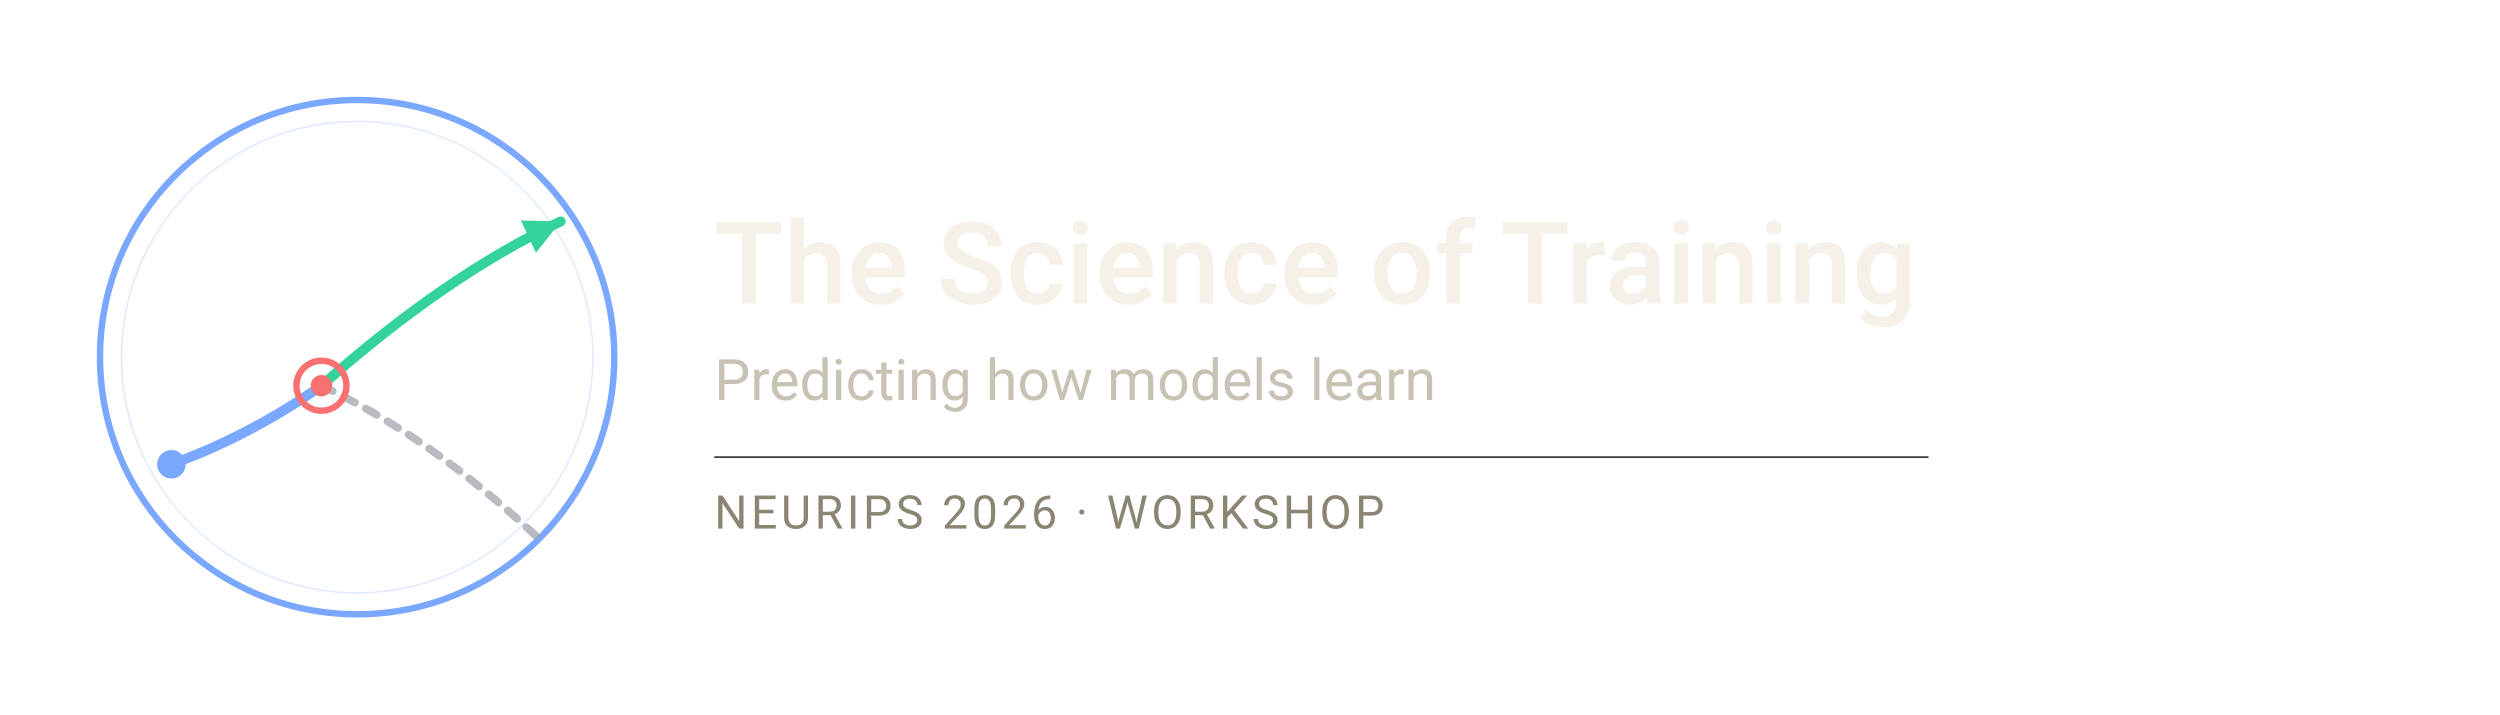
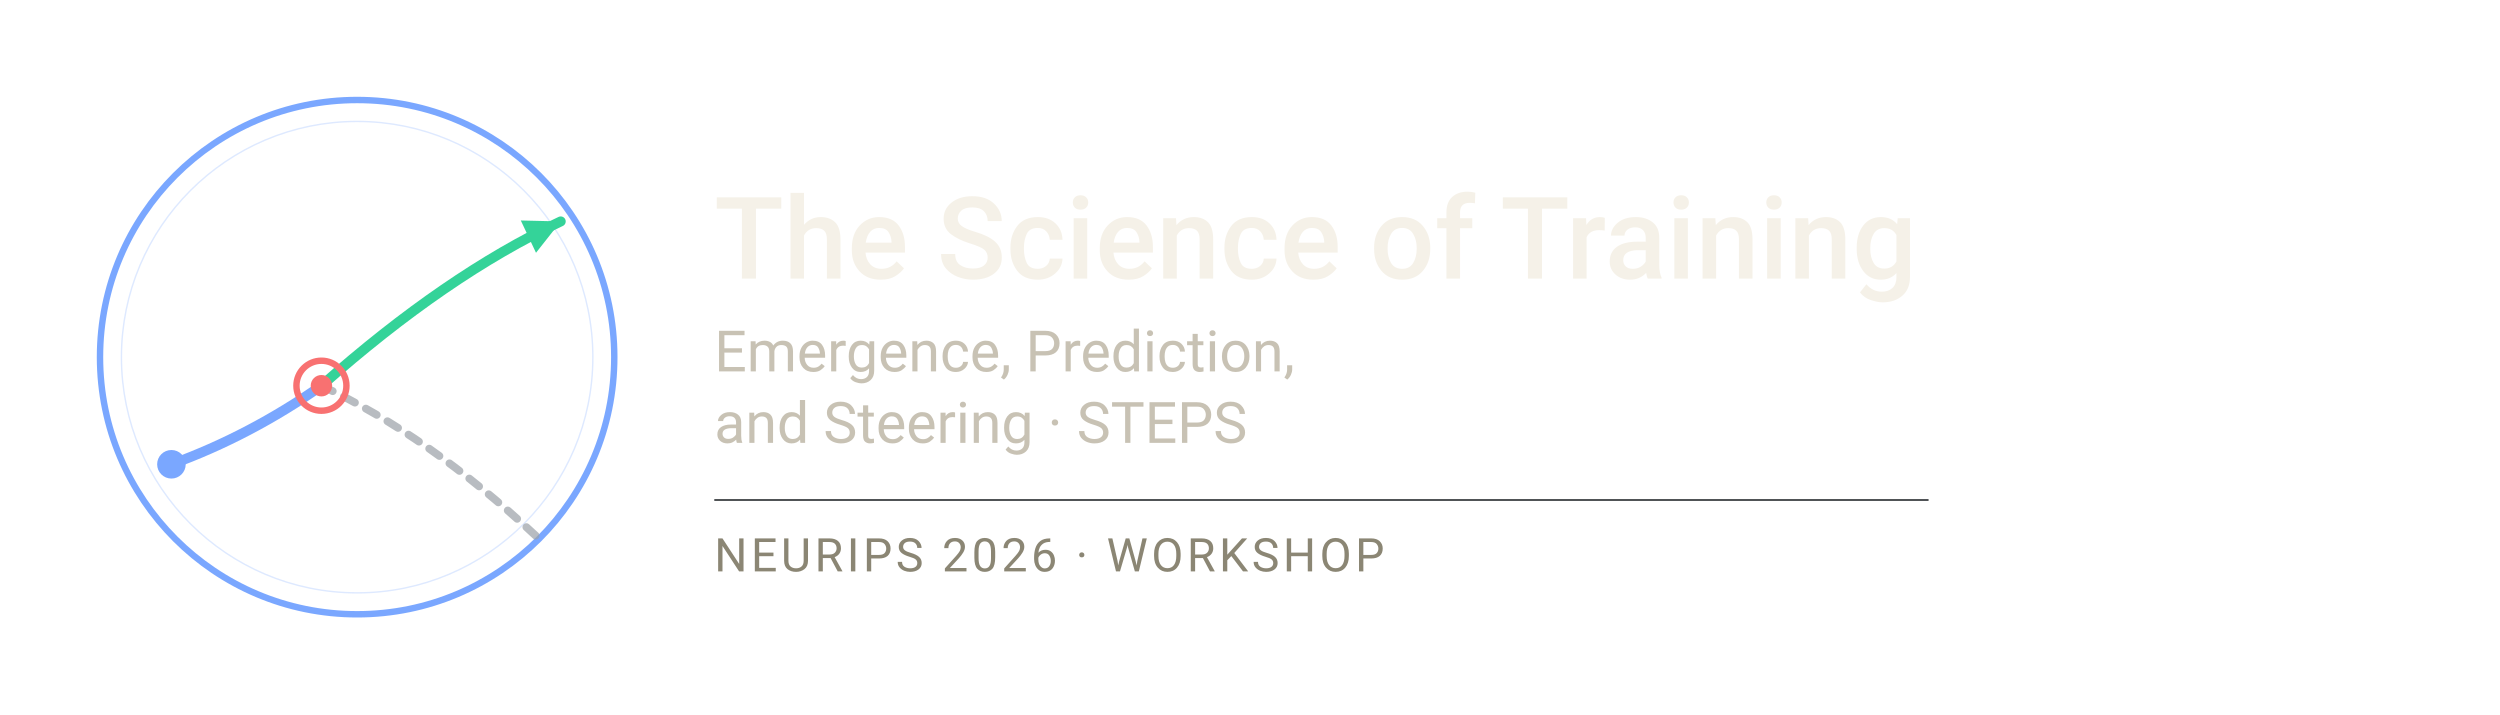
<svg xmlns="http://www.w3.org/2000/svg" viewBox="0 0 700 200" role="img" aria-label="The Science of Training workshop horizontal lockup, dark variant">
  <g transform="translate(20, 20)">
    <circle cx="80" cy="80" r="72" fill="none" stroke="#7aa7ff" stroke-width="1.8" />
    <circle cx="80" cy="80" r="66" fill="none" stroke="#7aa7ff" stroke-width="0.4" opacity="0.25" />
    <path d="M 28 110 Q 50 102 70 88" fill="none" stroke="#7aa7ff" stroke-width="2.8" stroke-linecap="round" />
    <path d="M 70 88 Q 100 102 130 130" fill="none" stroke="#9aa0a6" stroke-width="2.2" stroke-linecap="round" stroke-dasharray="3.5 3.5" opacity="0.7" />
    <path d="M 70 88 Q 105 57 137 42" fill="none" stroke="#34d399" stroke-width="2.8" stroke-linecap="round" />
    <g transform="translate(137 42) rotate(-25.2)">
      <path d="M 0 0 L -10 -5 L -10 5 Z" fill="#34d399" />
    </g>
    <circle cx="28" cy="110" r="4" fill="#7aa7ff" />
    <circle cx="70" cy="88" r="7" fill="none" stroke="#f87171" stroke-width="1.8" />
    <circle cx="70" cy="88" r="3" fill="#f87171" />
  </g>
  <g font-family="-apple-system, BlinkMacSystemFont, 'Segoe UI', Roboto, sans-serif">
-     <text x="200" y="85" font-size="32" font-weight="500" fill="#f5f1e8">The Science of Training</text>
-     <text x="200" y="112" font-size="16" fill="#c8c2b4">Predicting how models learn</text>
-     <line x1="200" y1="128" x2="540" y2="128" stroke="#3c4043" stroke-width="0.5" />
-     <text x="200" y="148" font-size="13" fill="#8b8674" letter-spacing="1">NEURIPS 2026 · WORKSHOP</text>
+     <text x="200" y="78" font-size="32" font-weight="500" fill="#f5f1e8">The Science of Training</text>
+     <text x="200" y="104" font-size="16" fill="#c8c2b4">Emergence, Prediction,</text>
+     <text x="200" y="124" font-size="16" fill="#c8c2b4">and Steering · STEPS</text>
+     <line x1="200" y1="140" x2="540" y2="140" stroke="#3c4043" stroke-width="0.5" />
+     <text x="200" y="160" font-size="13" fill="#8b8674" letter-spacing="1">NEURIPS 2026 · WORKSHOP</text>
  </g>
</svg>
